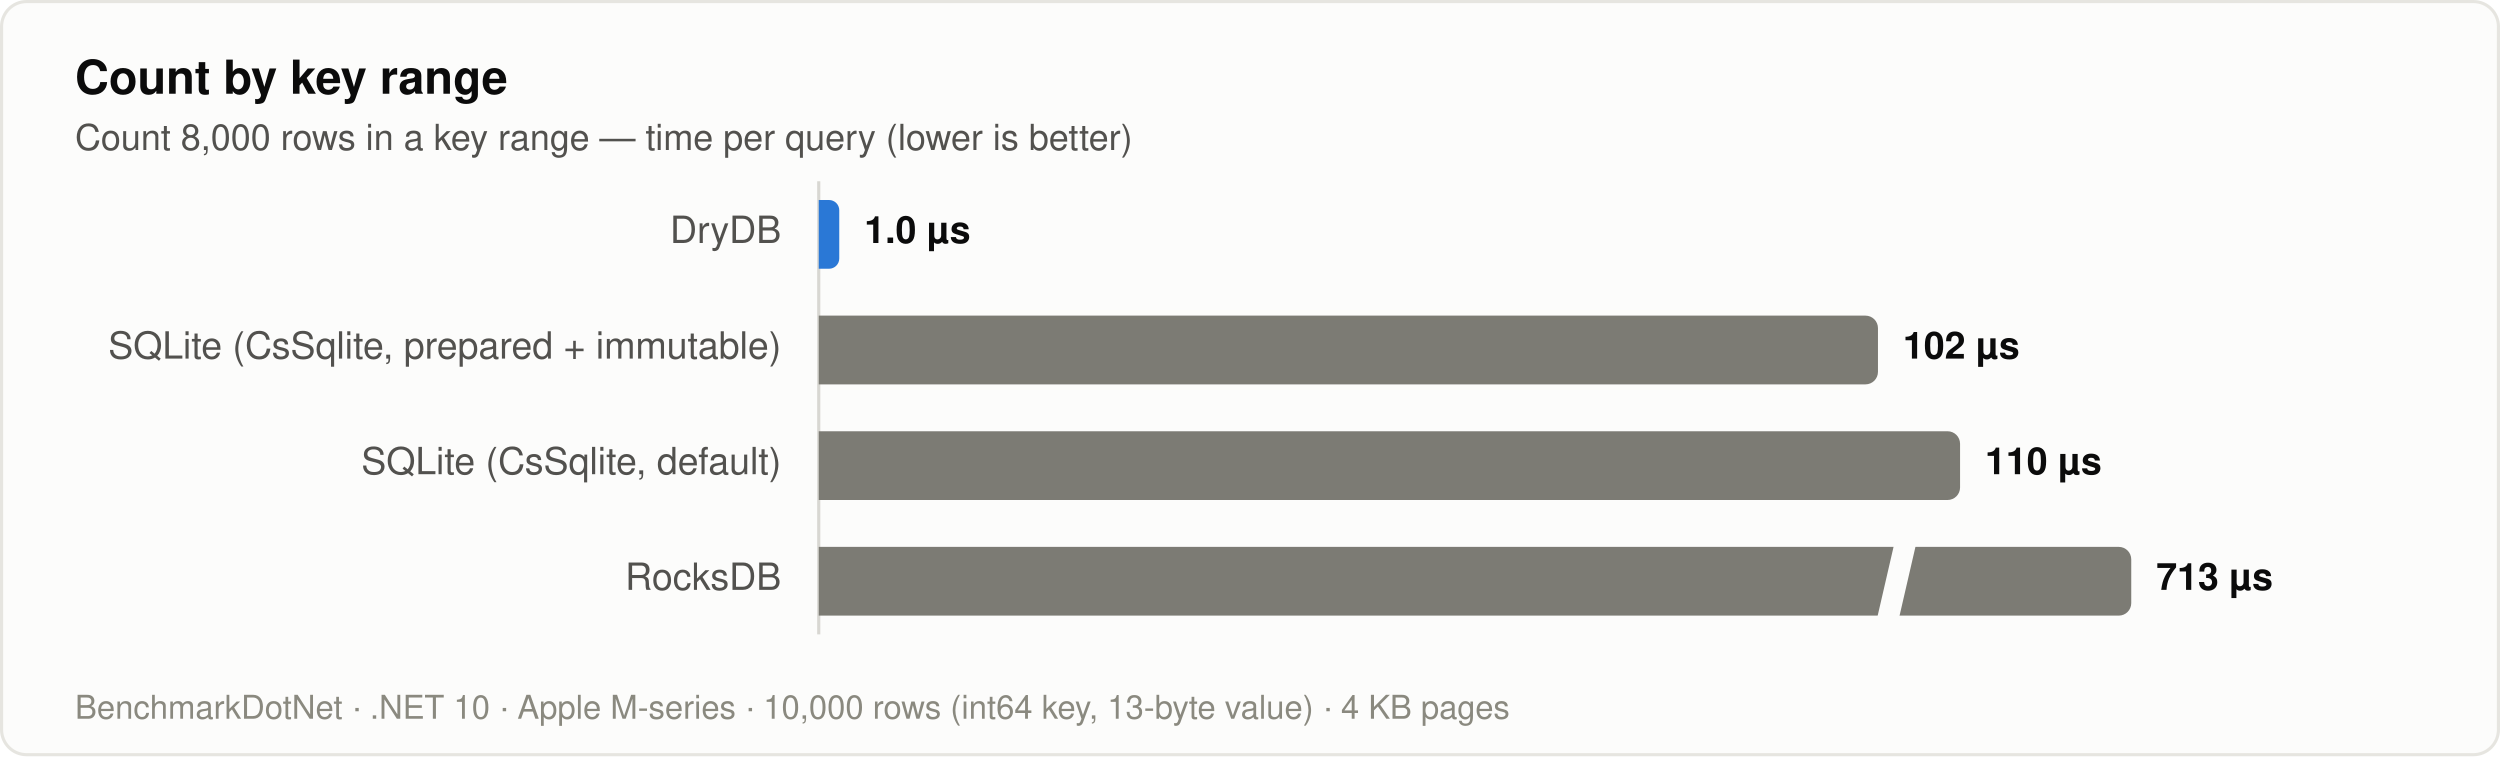
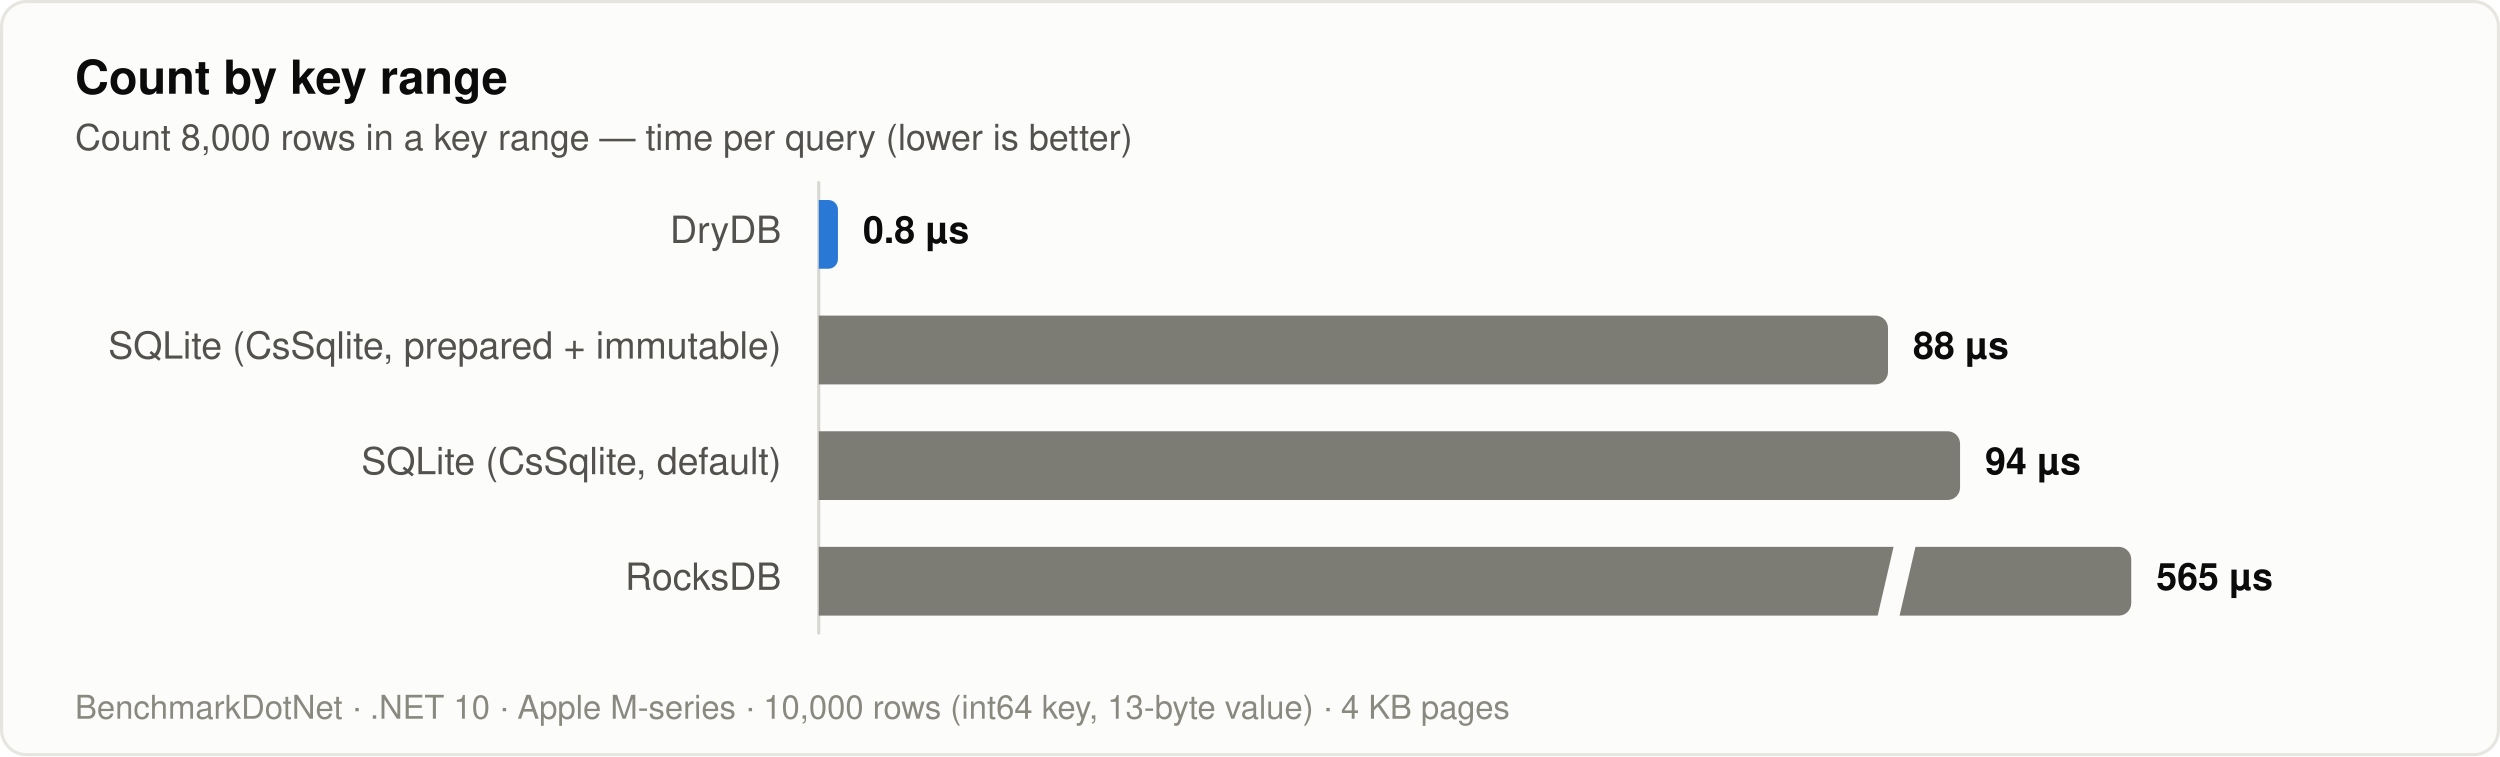
<svg xmlns="http://www.w3.org/2000/svg" viewBox="0 0 800 242" width="800" height="242" role="img" aria-label="Count by key range benchmark">
  <rect x="0.5" y="0.5" width="799" height="241" rx="8" fill="#fcfcfb" stroke="#e6e5e0" />
  <g font-family="ui-sans-serif, -apple-system, 'Segoe UI', Helvetica, Arial, sans-serif">
    <text x="24" y="30" font-size="15" font-weight="600" fill="#0b0b0b">Count by key range</text>
    <text x="24" y="48" font-size="11.5" fill="#52514e">Count 8,000 rows in a key range — time per query (lower is better)</text>
    <line x1="262" y1="58" x2="262" y2="203" stroke="#d8d7d2" stroke-width="1" />
    <text x="250" y="75" text-anchor="end" dominant-baseline="central" font-size="12" fill="#52514e">DryDB</text>
-     <path d="M262 64 h3.28 a3.284 3.284 0 0 1 3.284 3.284 v15.432 a3.284 3.284 0 0 1 -3.284 3.284 h-3.28 Z" fill="#2a78d6" />
-     <text x="276.568" y="75" dominant-baseline="central" font-size="12" font-weight="600" fill="#0b0b0b">1.0 µs</text>
+     <path d="M262 64 h3.07 a3.074 3.074 0 0 1 3.074 3.074 v15.852 a3.074 3.074 0 0 1 -3.074 3.074 h-3.07 Z" fill="#2a78d6" />
+     <text x="276.148" y="75" dominant-baseline="central" font-size="12" font-weight="600" fill="#0b0b0b">0.8 µs</text>
    <text x="250" y="112" text-anchor="end" dominant-baseline="central" font-size="12" fill="#52514e">SQLite (CsSqlite, prepared + immutable)</text>
-     <path d="M262 101 h334.95 a4 4 0 0 1 4 4 v14 a4 4 0 0 1 -4 4 h-334.95 Z" fill="#7c7b74" />
-     <text x="608.949" y="112" dominant-baseline="central" font-size="12" font-weight="600" fill="#0b0b0b">102 µs</text>
+     <path d="M262 101 h338.16 a4 4 0 0 1 4 4 v14 a4 4 0 0 1 -4 4 h-338.16 Z" fill="#7c7b74" />
+     <text x="612.163" y="112" dominant-baseline="central" font-size="12" font-weight="600" fill="#0b0b0b">88 µs</text>
    <text x="250" y="149" text-anchor="end" dominant-baseline="central" font-size="12" fill="#52514e">SQLite (CsSqlite, default)</text>
    <path d="M262 138 h361.22 a4 4 0 0 1 4 4 v14 a4 4 0 0 1 -4 4 h-361.22 Z" fill="#7c7b74" />
-     <text x="635.22" y="149" dominant-baseline="central" font-size="12" font-weight="600" fill="#0b0b0b">110 µs</text>
+     <text x="635.22" y="149" dominant-baseline="central" font-size="12" font-weight="600" fill="#0b0b0b">94 µs</text>
    <text x="250" y="186" text-anchor="end" dominant-baseline="central" font-size="12" fill="#52514e">RocksDB</text>
    <path d="M262 175 h416.00 a4 4 0 0 1 4 4 v14 a4 4 0 0 1 -4 4 h-416.00 Z" fill="#7c7b74" />
    <path d="M606.4 173 l-6 26 h7 l6 -26 Z" fill="#fcfcfb" />
-     <text x="690" y="186" dominant-baseline="central" font-size="12" font-weight="600" fill="#0b0b0b">713 µs</text>
+     <text x="690" y="186" dominant-baseline="central" font-size="12" font-weight="600" fill="#0b0b0b">565 µs</text>
    <text x="24" y="230" font-size="10.5" fill="#8a897f">BenchmarkDotNet · .NET 10 · Apple M-series · 10,000 rows (int64 key, 13-byte value) · 4 KB pages</text>
  </g>
</svg>
